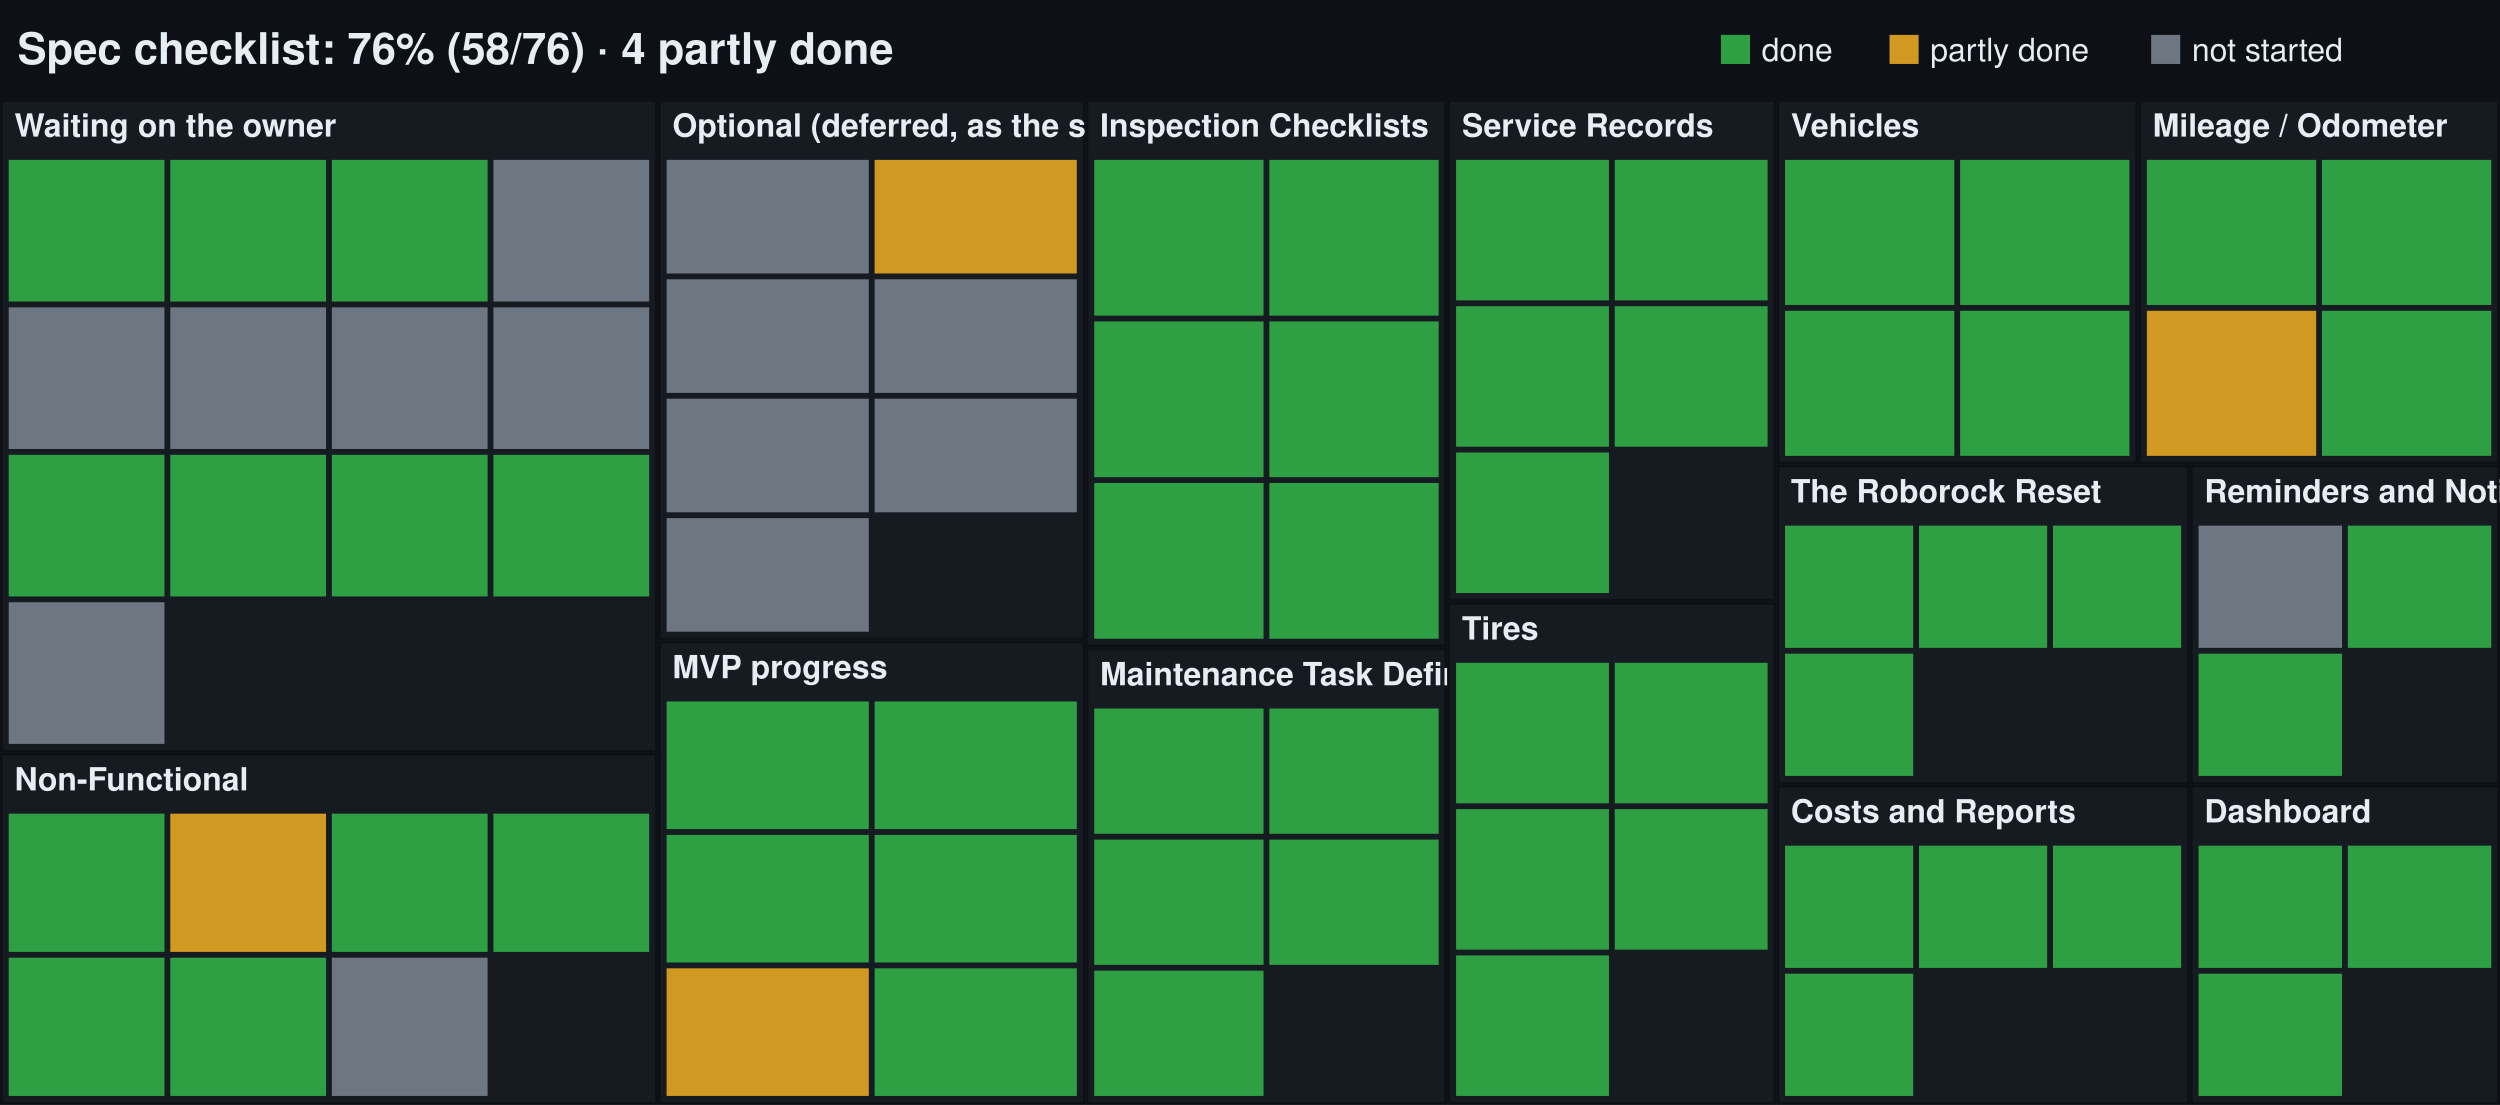
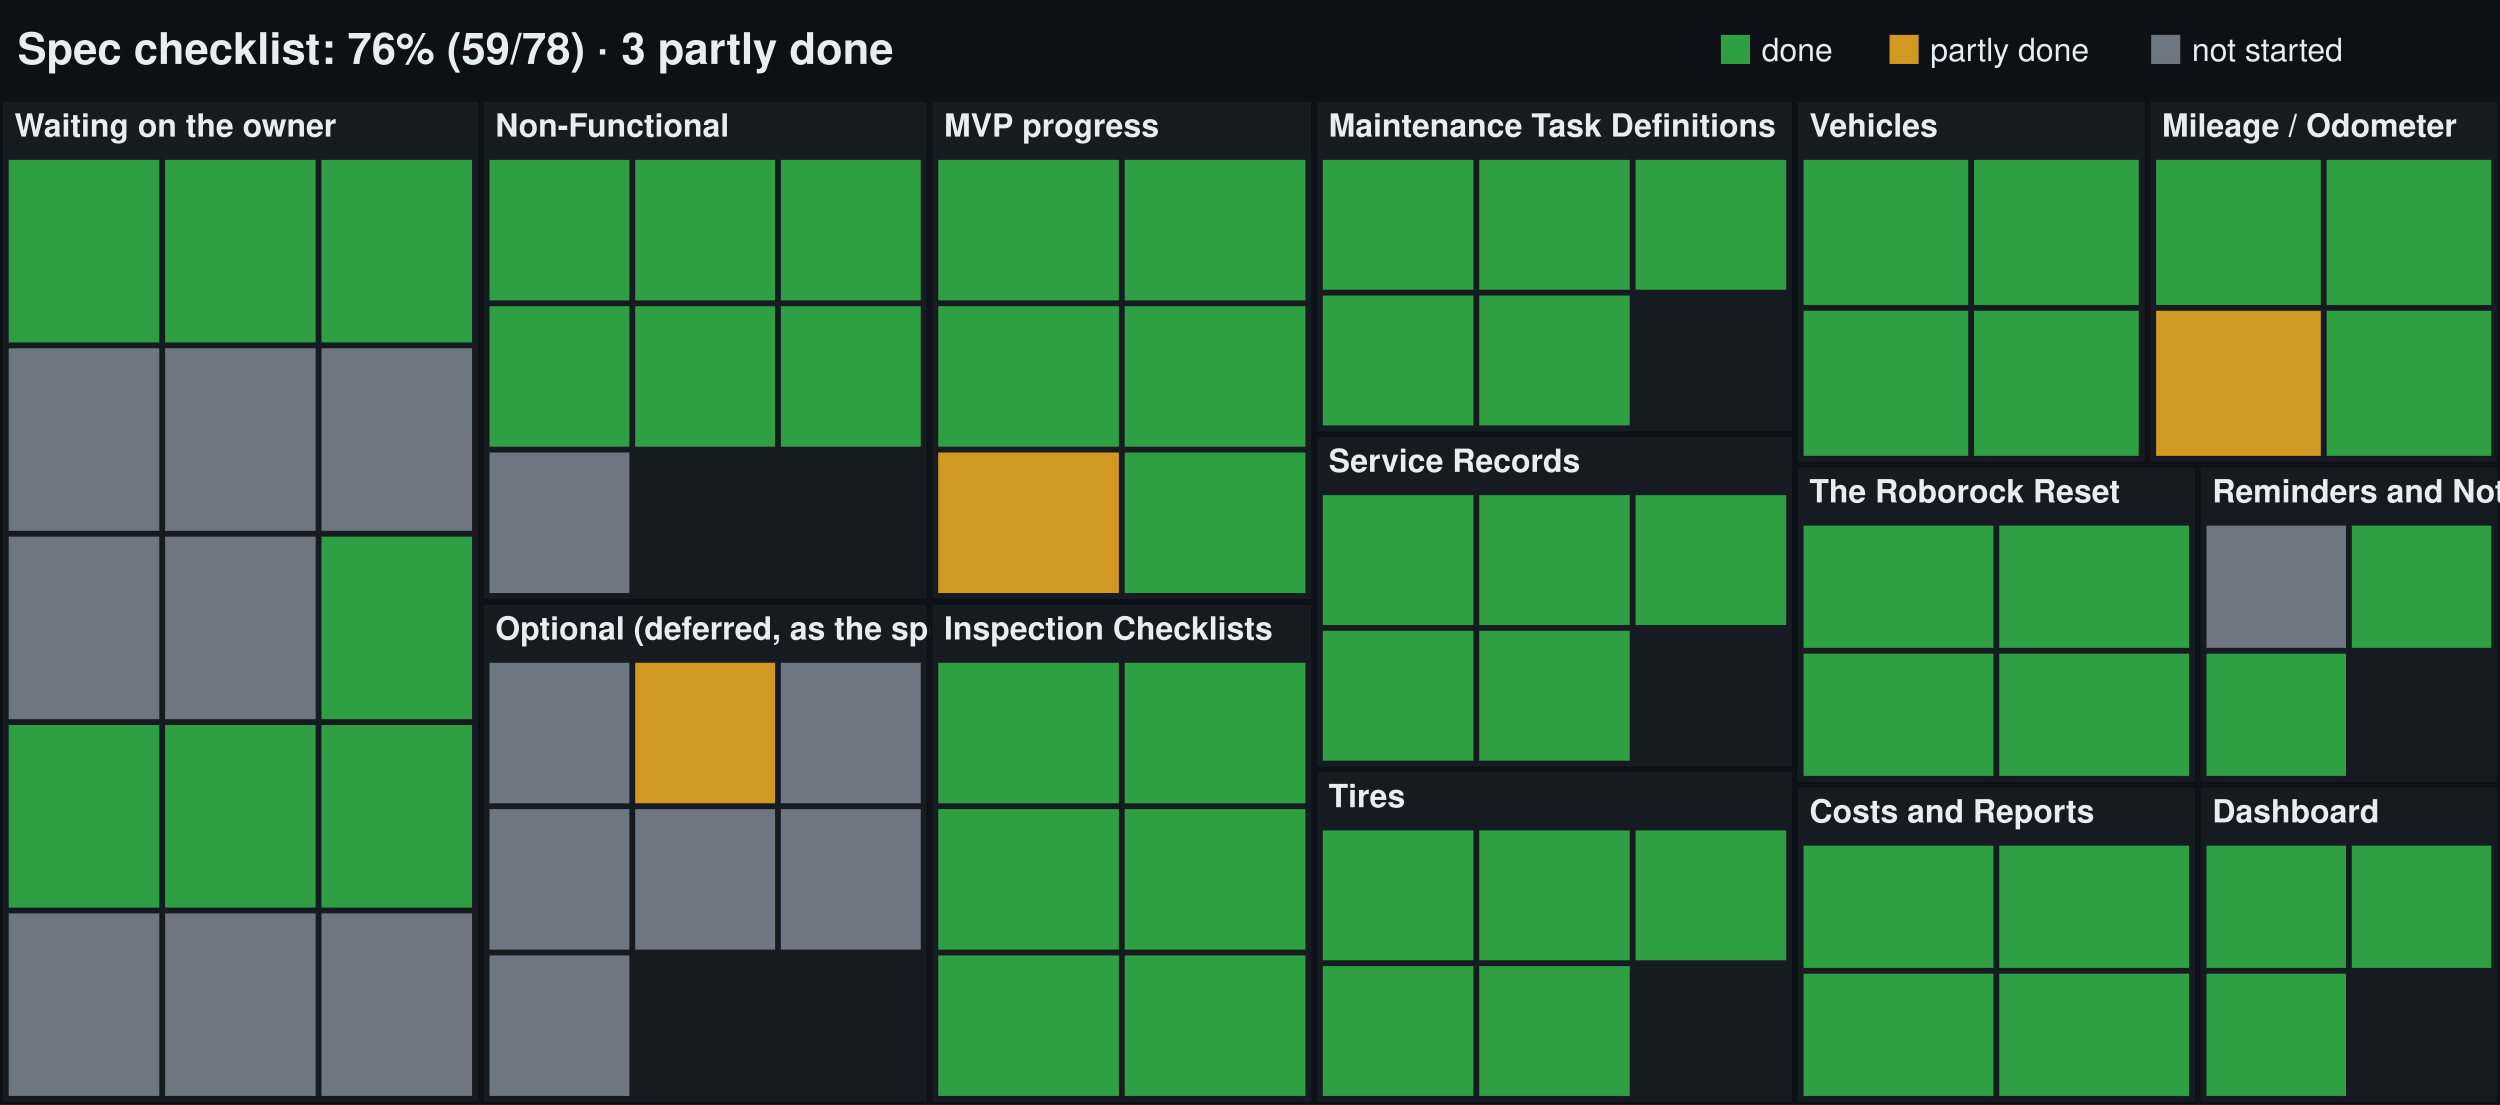
<svg xmlns="http://www.w3.org/2000/svg" width="860" height="380" viewBox="0 0 860 380" font-family="-apple-system,Segoe UI,Helvetica,Arial,sans-serif">
  <rect width="860" height="380" fill="#0d1117" />
-   <text x="6" y="22" fill="#e6edf3" font-size="15" font-weight="600">Spec checklist: 76% (58/76) · 4 partly done</text>
+   <text x="6" y="22" fill="#e6edf3" font-size="15" font-weight="600">Spec checklist: 76% (59/78) · 3 partly done</text>
  <g font-size="11">
    <rect x="592" y="12" width="10" height="10" fill="#2ea043" />
    <text x="606" y="21" fill="#e6edf3">done</text>
    <rect x="650" y="12" width="10" height="10" fill="#d29922" />
    <text x="664" y="21" fill="#e6edf3">partly done</text>
    <rect x="740" y="12" width="10" height="10" fill="#6e7681" />
    <text x="754" y="21" fill="#e6edf3">not started</text>
  </g>
-   <svg x="0" y="34" width="226.316" height="224.9">
-     <rect width="226.316" height="224.9" fill="#161b22" stroke="#0d1117" stroke-width="2" />
+   <svg x="0" y="34" width="165.385" height="346">
+     <rect width="165.385" height="346" fill="#161b22" stroke="#0d1117" stroke-width="2" />
    <text x="5" y="13" fill="#e6edf3" font-size="11" font-weight="600">Waiting on the owner</text>
-     <rect x="3" y="21" width="53.579" height="48.725" fill="#2ea043" />
-     <rect x="58.579" y="21" width="53.579" height="48.725" fill="#2ea043" />
-     <rect x="114.158" y="21" width="53.579" height="48.725" fill="#2ea043" />
-     <rect x="169.737" y="21" width="53.579" height="48.725" fill="#6e7681" />
-     <rect x="3" y="71.725" width="53.579" height="48.725" fill="#6e7681" />
-     <rect x="58.579" y="71.725" width="53.579" height="48.725" fill="#6e7681" />
-     <rect x="114.158" y="71.725" width="53.579" height="48.725" fill="#6e7681" />
-     <rect x="169.737" y="71.725" width="53.579" height="48.725" fill="#6e7681" />
-     <rect x="3" y="122.45" width="53.579" height="48.725" fill="#2ea043" />
-     <rect x="58.579" y="122.45" width="53.579" height="48.725" fill="#2ea043" />
-     <rect x="114.158" y="122.45" width="53.579" height="48.725" fill="#2ea043" />
-     <rect x="169.737" y="122.45" width="53.579" height="48.725" fill="#2ea043" />
-     <rect x="3" y="173.175" width="53.579" height="48.725" fill="#6e7681" />
+     <rect x="3" y="21" width="51.795" height="62.8" fill="#2ea043" />
+     <rect x="56.795" y="21" width="51.795" height="62.8" fill="#2ea043" />
+     <rect x="110.59" y="21" width="51.795" height="62.8" fill="#2ea043" />
+     <rect x="3" y="85.8" width="51.795" height="62.8" fill="#6e7681" />
+     <rect x="56.795" y="85.8" width="51.795" height="62.8" fill="#6e7681" />
+     <rect x="110.59" y="85.8" width="51.795" height="62.8" fill="#6e7681" />
+     <rect x="3" y="150.6" width="51.795" height="62.8" fill="#6e7681" />
+     <rect x="56.795" y="150.6" width="51.795" height="62.8" fill="#6e7681" />
+     <rect x="110.59" y="150.6" width="51.795" height="62.8" fill="#2ea043" />
+     <rect x="3" y="215.4" width="51.795" height="62.8" fill="#2ea043" />
+     <rect x="56.795" y="215.4" width="51.795" height="62.8" fill="#2ea043" />
+     <rect x="110.59" y="215.4" width="51.795" height="62.8" fill="#2ea043" />
+     <rect x="3" y="280.2" width="51.795" height="62.8" fill="#6e7681" />
+     <rect x="56.795" y="280.2" width="51.795" height="62.8" fill="#6e7681" />
+     <rect x="110.59" y="280.2" width="51.795" height="62.8" fill="#6e7681" />
  </svg>
-   <svg x="0" y="258.9" width="226.316" height="121.1">
-     <rect width="226.316" height="121.1" fill="#161b22" stroke="#0d1117" stroke-width="2" />
+   <svg x="165.385" y="34" width="154.359" height="173">
+     <rect width="154.359" height="173" fill="#161b22" stroke="#0d1117" stroke-width="2" />
    <text x="5" y="13" fill="#e6edf3" font-size="11" font-weight="600">Non-Functional</text>
-     <rect x="3" y="21" width="53.579" height="47.55" fill="#2ea043" />
-     <rect x="58.579" y="21" width="53.579" height="47.55" fill="#d29922" />
-     <rect x="114.158" y="21" width="53.579" height="47.55" fill="#2ea043" />
-     <rect x="169.737" y="21" width="53.579" height="47.55" fill="#2ea043" />
-     <rect x="3" y="70.55" width="53.579" height="47.55" fill="#2ea043" />
-     <rect x="58.579" y="70.55" width="53.579" height="47.55" fill="#2ea043" />
-     <rect x="114.158" y="70.55" width="53.579" height="47.55" fill="#6e7681" />
+     <rect x="3" y="21" width="48.12" height="48.333" fill="#2ea043" />
+     <rect x="53.12" y="21" width="48.12" height="48.333" fill="#2ea043" />
+     <rect x="103.239" y="21" width="48.12" height="48.333" fill="#2ea043" />
+     <rect x="3" y="71.333" width="48.12" height="48.333" fill="#2ea043" />
+     <rect x="53.12" y="71.333" width="48.12" height="48.333" fill="#2ea043" />
+     <rect x="103.239" y="71.333" width="48.12" height="48.333" fill="#2ea043" />
+     <rect x="3" y="121.667" width="48.12" height="48.333" fill="#6e7681" />
  </svg>
-   <svg x="226.316" y="34" width="147.105" height="186.308">
-     <rect width="147.105" height="186.308" fill="#161b22" stroke="#0d1117" stroke-width="2" />
+   <svg x="165.385" y="207" width="154.359" height="173">
+     <rect width="154.359" height="173" fill="#161b22" stroke="#0d1117" stroke-width="2" />
    <text x="5" y="13" fill="#e6edf3" font-size="11" font-weight="600">Optional (deferred, as the spec allows)</text>
-     <rect x="3" y="21" width="69.553" height="39.077" fill="#6e7681" />
-     <rect x="74.553" y="21" width="69.553" height="39.077" fill="#d29922" />
-     <rect x="3" y="62.077" width="69.553" height="39.077" fill="#6e7681" />
-     <rect x="74.553" y="62.077" width="69.553" height="39.077" fill="#6e7681" />
-     <rect x="3" y="103.154" width="69.553" height="39.077" fill="#6e7681" />
-     <rect x="74.553" y="103.154" width="69.553" height="39.077" fill="#6e7681" />
-     <rect x="3" y="144.231" width="69.553" height="39.077" fill="#6e7681" />
+     <rect x="3" y="21" width="48.12" height="48.333" fill="#6e7681" />
+     <rect x="53.12" y="21" width="48.12" height="48.333" fill="#d29922" />
+     <rect x="103.239" y="21" width="48.12" height="48.333" fill="#6e7681" />
+     <rect x="3" y="71.333" width="48.12" height="48.333" fill="#6e7681" />
+     <rect x="53.12" y="71.333" width="48.12" height="48.333" fill="#6e7681" />
+     <rect x="103.239" y="71.333" width="48.12" height="48.333" fill="#6e7681" />
+     <rect x="3" y="121.667" width="48.12" height="48.333" fill="#6e7681" />
  </svg>
-   <svg x="226.316" y="220.308" width="147.105" height="159.692">
-     <rect width="147.105" height="159.692" fill="#161b22" stroke="#0d1117" stroke-width="2" />
+   <svg x="319.744" y="34" width="132.308" height="173">
+     <rect width="132.308" height="173" fill="#161b22" stroke="#0d1117" stroke-width="2" />
    <text x="5" y="13" fill="#e6edf3" font-size="11" font-weight="600">MVP progress</text>
-     <rect x="3" y="21" width="69.553" height="43.897" fill="#2ea043" />
-     <rect x="74.553" y="21" width="69.553" height="43.897" fill="#2ea043" />
-     <rect x="3" y="66.897" width="69.553" height="43.897" fill="#2ea043" />
-     <rect x="74.553" y="66.897" width="69.553" height="43.897" fill="#2ea043" />
-     <rect x="3" y="112.795" width="69.553" height="43.897" fill="#d29922" />
-     <rect x="74.553" y="112.795" width="69.553" height="43.897" fill="#2ea043" />
+     <rect x="3" y="21" width="62.154" height="48.333" fill="#2ea043" />
+     <rect x="67.154" y="21" width="62.154" height="48.333" fill="#2ea043" />
+     <rect x="3" y="71.333" width="62.154" height="48.333" fill="#2ea043" />
+     <rect x="67.154" y="71.333" width="62.154" height="48.333" fill="#2ea043" />
+     <rect x="3" y="121.667" width="62.154" height="48.333" fill="#d29922" />
+     <rect x="67.154" y="121.667" width="62.154" height="48.333" fill="#2ea043" />
  </svg>
-   <svg x="373.421" y="34" width="124.474" height="188.727">
-     <rect width="124.474" height="188.727" fill="#161b22" stroke="#0d1117" stroke-width="2" />
+   <svg x="319.744" y="207" width="132.308" height="173">
+     <rect width="132.308" height="173" fill="#161b22" stroke="#0d1117" stroke-width="2" />
    <text x="5" y="13" fill="#e6edf3" font-size="11" font-weight="600">Inspection Checklists</text>
-     <rect x="3" y="21" width="58.237" height="53.576" fill="#2ea043" />
-     <rect x="63.237" y="21" width="58.237" height="53.576" fill="#2ea043" />
-     <rect x="3" y="76.576" width="58.237" height="53.576" fill="#2ea043" />
-     <rect x="63.237" y="76.576" width="58.237" height="53.576" fill="#2ea043" />
-     <rect x="3" y="132.152" width="58.237" height="53.576" fill="#2ea043" />
-     <rect x="63.237" y="132.152" width="58.237" height="53.576" fill="#2ea043" />
+     <rect x="3" y="21" width="62.154" height="48.333" fill="#2ea043" />
+     <rect x="67.154" y="21" width="62.154" height="48.333" fill="#2ea043" />
+     <rect x="3" y="71.333" width="62.154" height="48.333" fill="#2ea043" />
+     <rect x="67.154" y="71.333" width="62.154" height="48.333" fill="#2ea043" />
+     <rect x="3" y="121.667" width="62.154" height="48.333" fill="#2ea043" />
+     <rect x="67.154" y="121.667" width="62.154" height="48.333" fill="#2ea043" />
  </svg>
-   <svg x="373.421" y="222.727" width="124.474" height="157.273">
-     <rect width="124.474" height="157.273" fill="#161b22" stroke="#0d1117" stroke-width="2" />
+   <svg x="452.051" y="34" width="165.385" height="115.333">
+     <rect width="165.385" height="115.333" fill="#161b22" stroke="#0d1117" stroke-width="2" />
    <text x="5" y="13" fill="#e6edf3" font-size="11" font-weight="600">Maintenance Task Definitions</text>
-     <rect x="3" y="21" width="58.237" height="43.091" fill="#2ea043" />
-     <rect x="63.237" y="21" width="58.237" height="43.091" fill="#2ea043" />
-     <rect x="3" y="66.091" width="58.237" height="43.091" fill="#2ea043" />
-     <rect x="63.237" y="66.091" width="58.237" height="43.091" fill="#2ea043" />
-     <rect x="3" y="111.182" width="58.237" height="43.091" fill="#2ea043" />
+     <rect x="3" y="21" width="51.795" height="44.667" fill="#2ea043" />
+     <rect x="56.795" y="21" width="51.795" height="44.667" fill="#2ea043" />
+     <rect x="110.59" y="21" width="51.795" height="44.667" fill="#2ea043" />
+     <rect x="3" y="67.667" width="51.795" height="44.667" fill="#2ea043" />
+     <rect x="56.795" y="67.667" width="51.795" height="44.667" fill="#2ea043" />
  </svg>
-   <svg x="497.895" y="34" width="113.158" height="173">
-     <rect width="113.158" height="173" fill="#161b22" stroke="#0d1117" stroke-width="2" />
+   <svg x="452.051" y="149.333" width="165.385" height="115.333">
+     <rect width="165.385" height="115.333" fill="#161b22" stroke="#0d1117" stroke-width="2" />
    <text x="5" y="13" fill="#e6edf3" font-size="11" font-weight="600">Service Records</text>
-     <rect x="3" y="21" width="52.579" height="48.333" fill="#2ea043" />
-     <rect x="57.579" y="21" width="52.579" height="48.333" fill="#2ea043" />
-     <rect x="3" y="71.333" width="52.579" height="48.333" fill="#2ea043" />
-     <rect x="57.579" y="71.333" width="52.579" height="48.333" fill="#2ea043" />
-     <rect x="3" y="121.667" width="52.579" height="48.333" fill="#2ea043" />
+     <rect x="3" y="21" width="51.795" height="44.667" fill="#2ea043" />
+     <rect x="56.795" y="21" width="51.795" height="44.667" fill="#2ea043" />
+     <rect x="110.59" y="21" width="51.795" height="44.667" fill="#2ea043" />
+     <rect x="3" y="67.667" width="51.795" height="44.667" fill="#2ea043" />
+     <rect x="56.795" y="67.667" width="51.795" height="44.667" fill="#2ea043" />
  </svg>
-   <svg x="497.895" y="207" width="113.158" height="173">
-     <rect width="113.158" height="173" fill="#161b22" stroke="#0d1117" stroke-width="2" />
+   <svg x="452.051" y="264.667" width="165.385" height="115.333">
+     <rect width="165.385" height="115.333" fill="#161b22" stroke="#0d1117" stroke-width="2" />
    <text x="5" y="13" fill="#e6edf3" font-size="11" font-weight="600">Tires</text>
-     <rect x="3" y="21" width="52.579" height="48.333" fill="#2ea043" />
-     <rect x="57.579" y="21" width="52.579" height="48.333" fill="#2ea043" />
-     <rect x="3" y="71.333" width="52.579" height="48.333" fill="#2ea043" />
-     <rect x="57.579" y="71.333" width="52.579" height="48.333" fill="#2ea043" />
-     <rect x="3" y="121.667" width="52.579" height="48.333" fill="#2ea043" />
+     <rect x="3" y="21" width="51.795" height="44.667" fill="#2ea043" />
+     <rect x="56.795" y="21" width="51.795" height="44.667" fill="#2ea043" />
+     <rect x="110.59" y="21" width="51.795" height="44.667" fill="#2ea043" />
+     <rect x="3" y="67.667" width="51.795" height="44.667" fill="#2ea043" />
+     <rect x="56.795" y="67.667" width="51.795" height="44.667" fill="#2ea043" />
  </svg>
-   <svg x="611.053" y="34" width="124.474" height="125.818">
-     <rect width="124.474" height="125.818" fill="#161b22" stroke="#0d1117" stroke-width="2" />
+   <svg x="617.436" y="34" width="121.282" height="125.818">
+     <rect width="121.282" height="125.818" fill="#161b22" stroke="#0d1117" stroke-width="2" />
    <text x="5" y="13" fill="#e6edf3" font-size="11" font-weight="600">Vehicles</text>
-     <rect x="3" y="21" width="58.237" height="49.909" fill="#2ea043" />
-     <rect x="63.237" y="21" width="58.237" height="49.909" fill="#2ea043" />
-     <rect x="3" y="72.909" width="58.237" height="49.909" fill="#2ea043" />
-     <rect x="63.237" y="72.909" width="58.237" height="49.909" fill="#2ea043" />
+     <rect x="3" y="21" width="56.641" height="49.909" fill="#2ea043" />
+     <rect x="61.641" y="21" width="56.641" height="49.909" fill="#2ea043" />
+     <rect x="3" y="72.909" width="56.641" height="49.909" fill="#2ea043" />
+     <rect x="61.641" y="72.909" width="56.641" height="49.909" fill="#2ea043" />
  </svg>
-   <svg x="735.526" y="34" width="124.474" height="125.818">
-     <rect width="124.474" height="125.818" fill="#161b22" stroke="#0d1117" stroke-width="2" />
+   <svg x="738.718" y="34" width="121.282" height="125.818">
+     <rect width="121.282" height="125.818" fill="#161b22" stroke="#0d1117" stroke-width="2" />
    <text x="5" y="13" fill="#e6edf3" font-size="11" font-weight="600">Mileage / Odometer</text>
-     <rect x="3" y="21" width="58.237" height="49.909" fill="#2ea043" />
-     <rect x="63.237" y="21" width="58.237" height="49.909" fill="#2ea043" />
-     <rect x="3" y="72.909" width="58.237" height="49.909" fill="#d29922" />
-     <rect x="63.237" y="72.909" width="58.237" height="49.909" fill="#2ea043" />
+     <rect x="3" y="21" width="56.641" height="49.909" fill="#2ea043" />
+     <rect x="61.641" y="21" width="56.641" height="49.909" fill="#2ea043" />
+     <rect x="3" y="72.909" width="56.641" height="49.909" fill="#d29922" />
+     <rect x="61.641" y="72.909" width="56.641" height="49.909" fill="#2ea043" />
  </svg>
-   <svg x="611.053" y="159.818" width="142.256" height="110.091">
-     <rect width="142.256" height="110.091" fill="#161b22" stroke="#0d1117" stroke-width="2" />
+   <svg x="617.436" y="159.818" width="138.608" height="110.091">
+     <rect width="138.608" height="110.091" fill="#161b22" stroke="#0d1117" stroke-width="2" />
    <text x="5" y="13" fill="#e6edf3" font-size="11" font-weight="600">The Roborock Reset</text>
-     <rect x="3" y="21" width="44.085" height="42.045" fill="#2ea043" />
-     <rect x="49.085" y="21" width="44.085" height="42.045" fill="#2ea043" />
-     <rect x="95.17" y="21" width="44.085" height="42.045" fill="#2ea043" />
-     <rect x="3" y="65.045" width="44.085" height="42.045" fill="#2ea043" />
+     <rect x="3" y="21" width="65.304" height="42.045" fill="#2ea043" />
+     <rect x="70.304" y="21" width="65.304" height="42.045" fill="#2ea043" />
+     <rect x="3" y="65.045" width="65.304" height="42.045" fill="#2ea043" />
+     <rect x="70.304" y="65.045" width="65.304" height="42.045" fill="#2ea043" />
  </svg>
-   <svg x="611.053" y="269.909" width="142.256" height="110.091">
-     <rect width="142.256" height="110.091" fill="#161b22" stroke="#0d1117" stroke-width="2" />
+   <svg x="617.436" y="269.909" width="138.608" height="110.091">
+     <rect width="138.608" height="110.091" fill="#161b22" stroke="#0d1117" stroke-width="2" />
    <text x="5" y="13" fill="#e6edf3" font-size="11" font-weight="600">Costs and Reports</text>
-     <rect x="3" y="21" width="44.085" height="42.045" fill="#2ea043" />
-     <rect x="49.085" y="21" width="44.085" height="42.045" fill="#2ea043" />
-     <rect x="95.17" y="21" width="44.085" height="42.045" fill="#2ea043" />
-     <rect x="3" y="65.045" width="44.085" height="42.045" fill="#2ea043" />
+     <rect x="3" y="21" width="65.304" height="42.045" fill="#2ea043" />
+     <rect x="70.304" y="21" width="65.304" height="42.045" fill="#2ea043" />
+     <rect x="3" y="65.045" width="65.304" height="42.045" fill="#2ea043" />
+     <rect x="70.304" y="65.045" width="65.304" height="42.045" fill="#2ea043" />
  </svg>
-   <svg x="753.308" y="159.818" width="106.692" height="110.091">
-     <rect width="106.692" height="110.091" fill="#161b22" stroke="#0d1117" stroke-width="2" />
+   <svg x="756.044" y="159.818" width="103.956" height="110.091">
+     <rect width="103.956" height="110.091" fill="#161b22" stroke="#0d1117" stroke-width="2" />
    <text x="5" y="13" fill="#e6edf3" font-size="11" font-weight="600">Reminders and Notifications</text>
-     <rect x="3" y="21" width="49.346" height="42.045" fill="#6e7681" />
-     <rect x="54.346" y="21" width="49.346" height="42.045" fill="#2ea043" />
-     <rect x="3" y="65.045" width="49.346" height="42.045" fill="#2ea043" />
+     <rect x="3" y="21" width="47.978" height="42.045" fill="#6e7681" />
+     <rect x="52.978" y="21" width="47.978" height="42.045" fill="#2ea043" />
+     <rect x="3" y="65.045" width="47.978" height="42.045" fill="#2ea043" />
  </svg>
-   <svg x="753.308" y="269.909" width="106.692" height="110.091">
-     <rect width="106.692" height="110.091" fill="#161b22" stroke="#0d1117" stroke-width="2" />
+   <svg x="756.044" y="269.909" width="103.956" height="110.091">
+     <rect width="103.956" height="110.091" fill="#161b22" stroke="#0d1117" stroke-width="2" />
    <text x="5" y="13" fill="#e6edf3" font-size="11" font-weight="600">Dashboard</text>
-     <rect x="3" y="21" width="49.346" height="42.045" fill="#2ea043" />
-     <rect x="54.346" y="21" width="49.346" height="42.045" fill="#2ea043" />
-     <rect x="3" y="65.045" width="49.346" height="42.045" fill="#2ea043" />
+     <rect x="3" y="21" width="47.978" height="42.045" fill="#2ea043" />
+     <rect x="52.978" y="21" width="47.978" height="42.045" fill="#2ea043" />
+     <rect x="3" y="65.045" width="47.978" height="42.045" fill="#2ea043" />
  </svg>
</svg>
